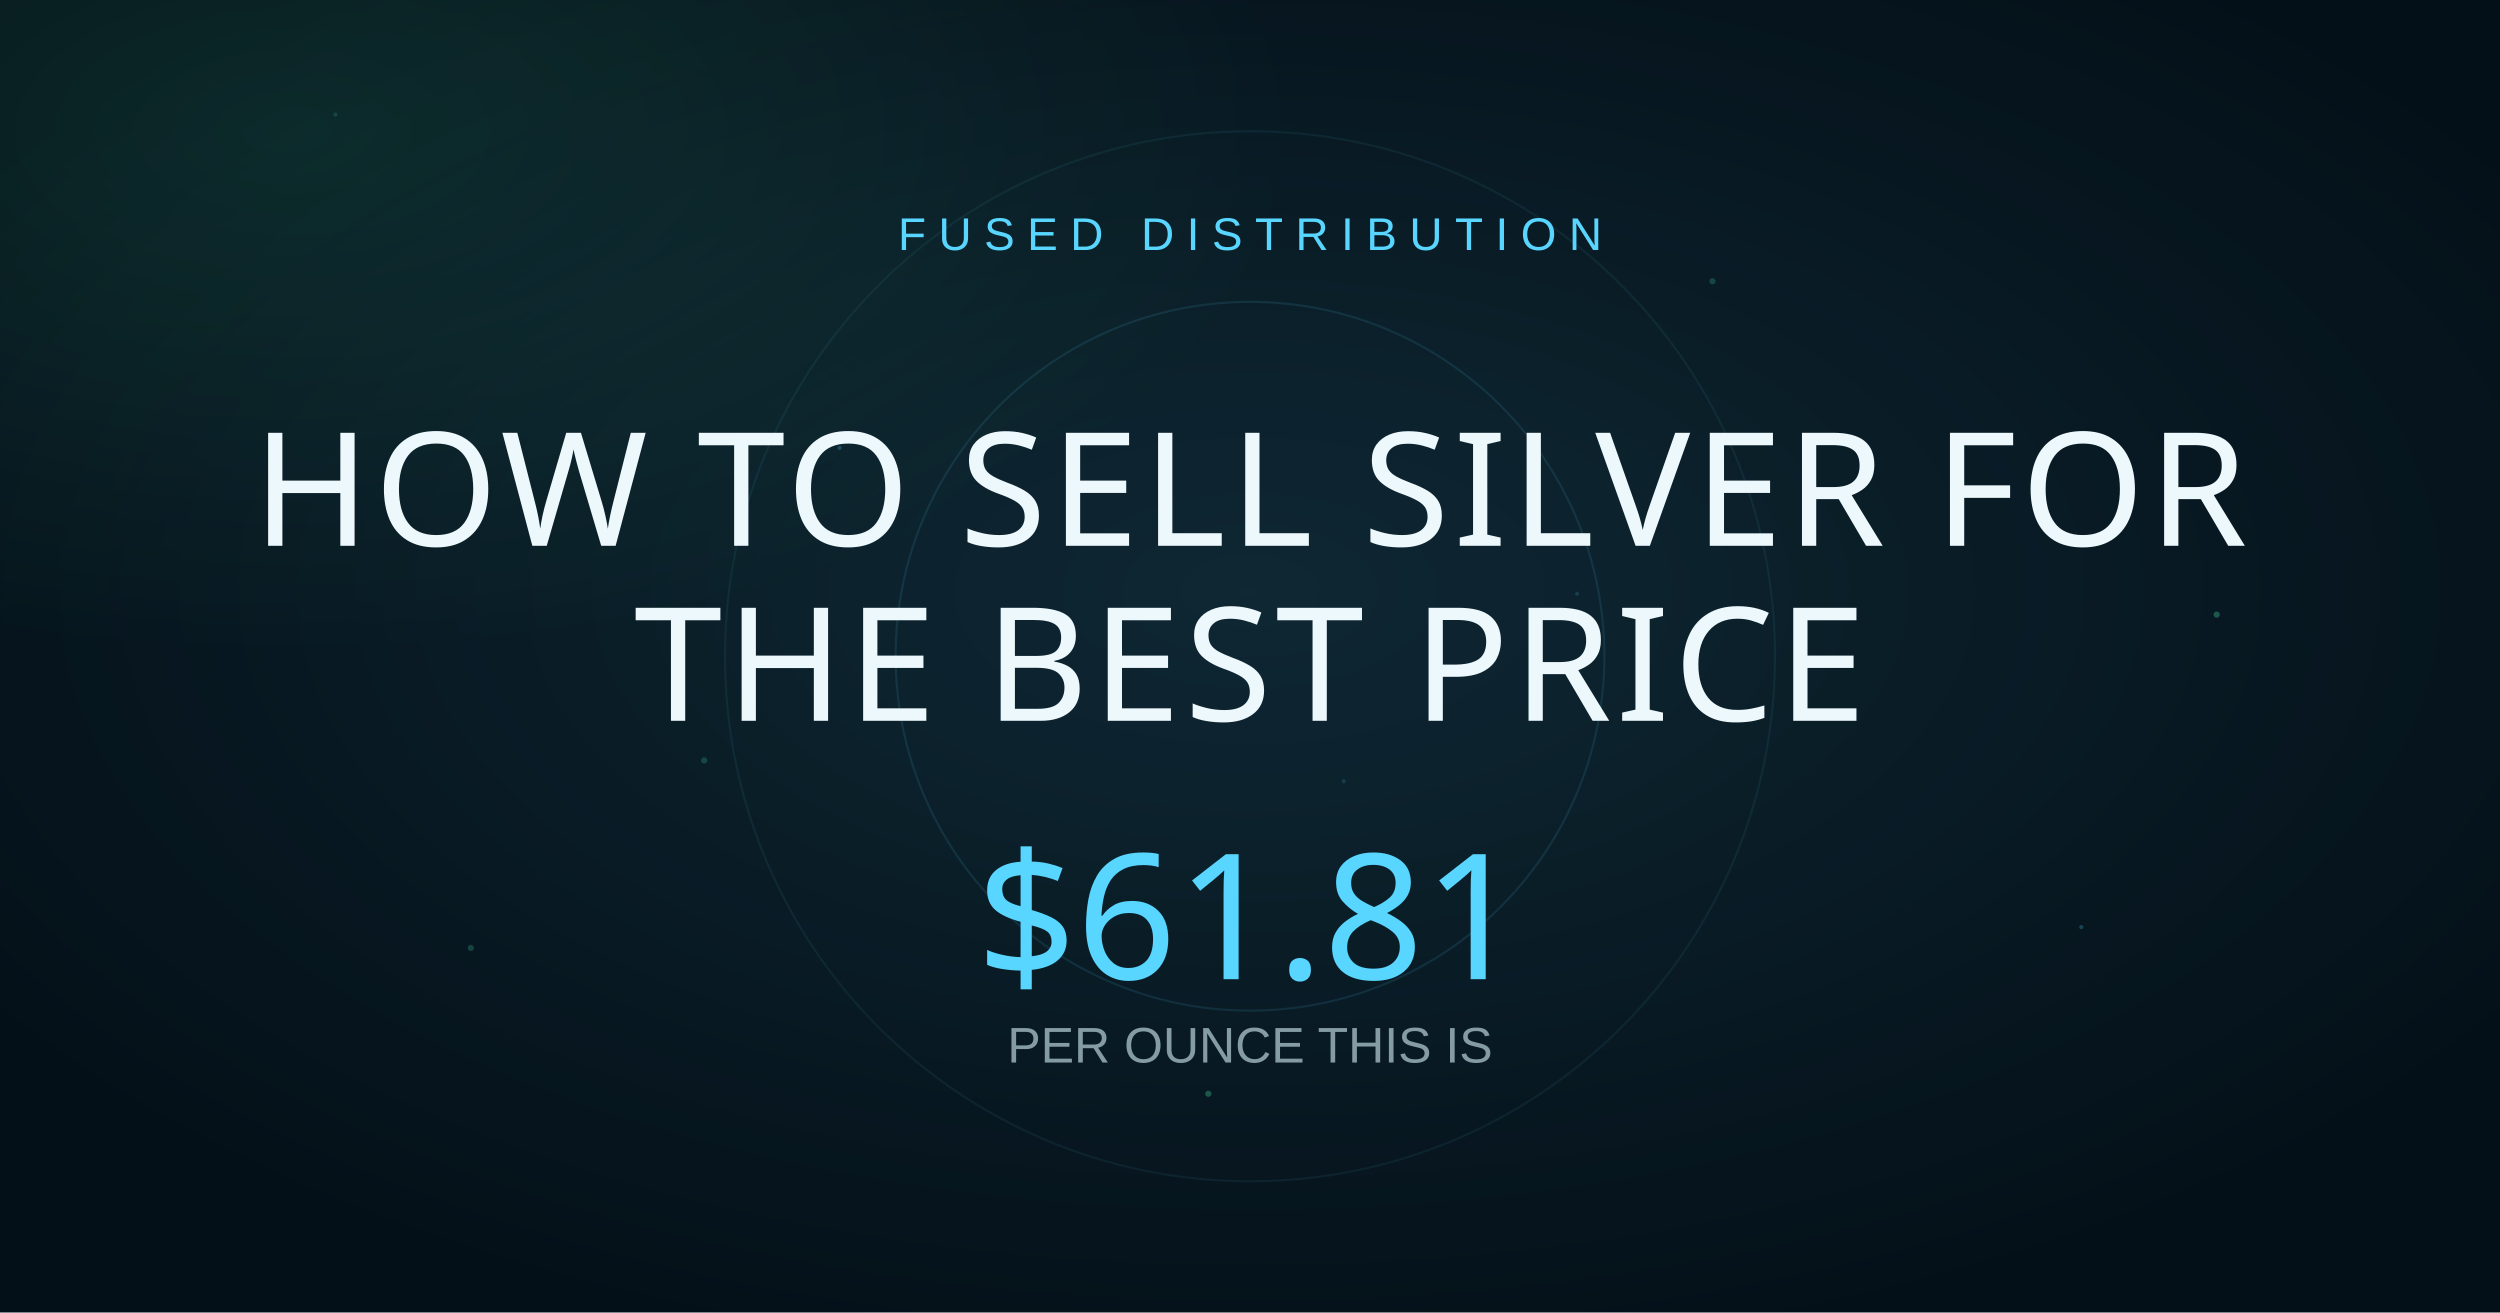
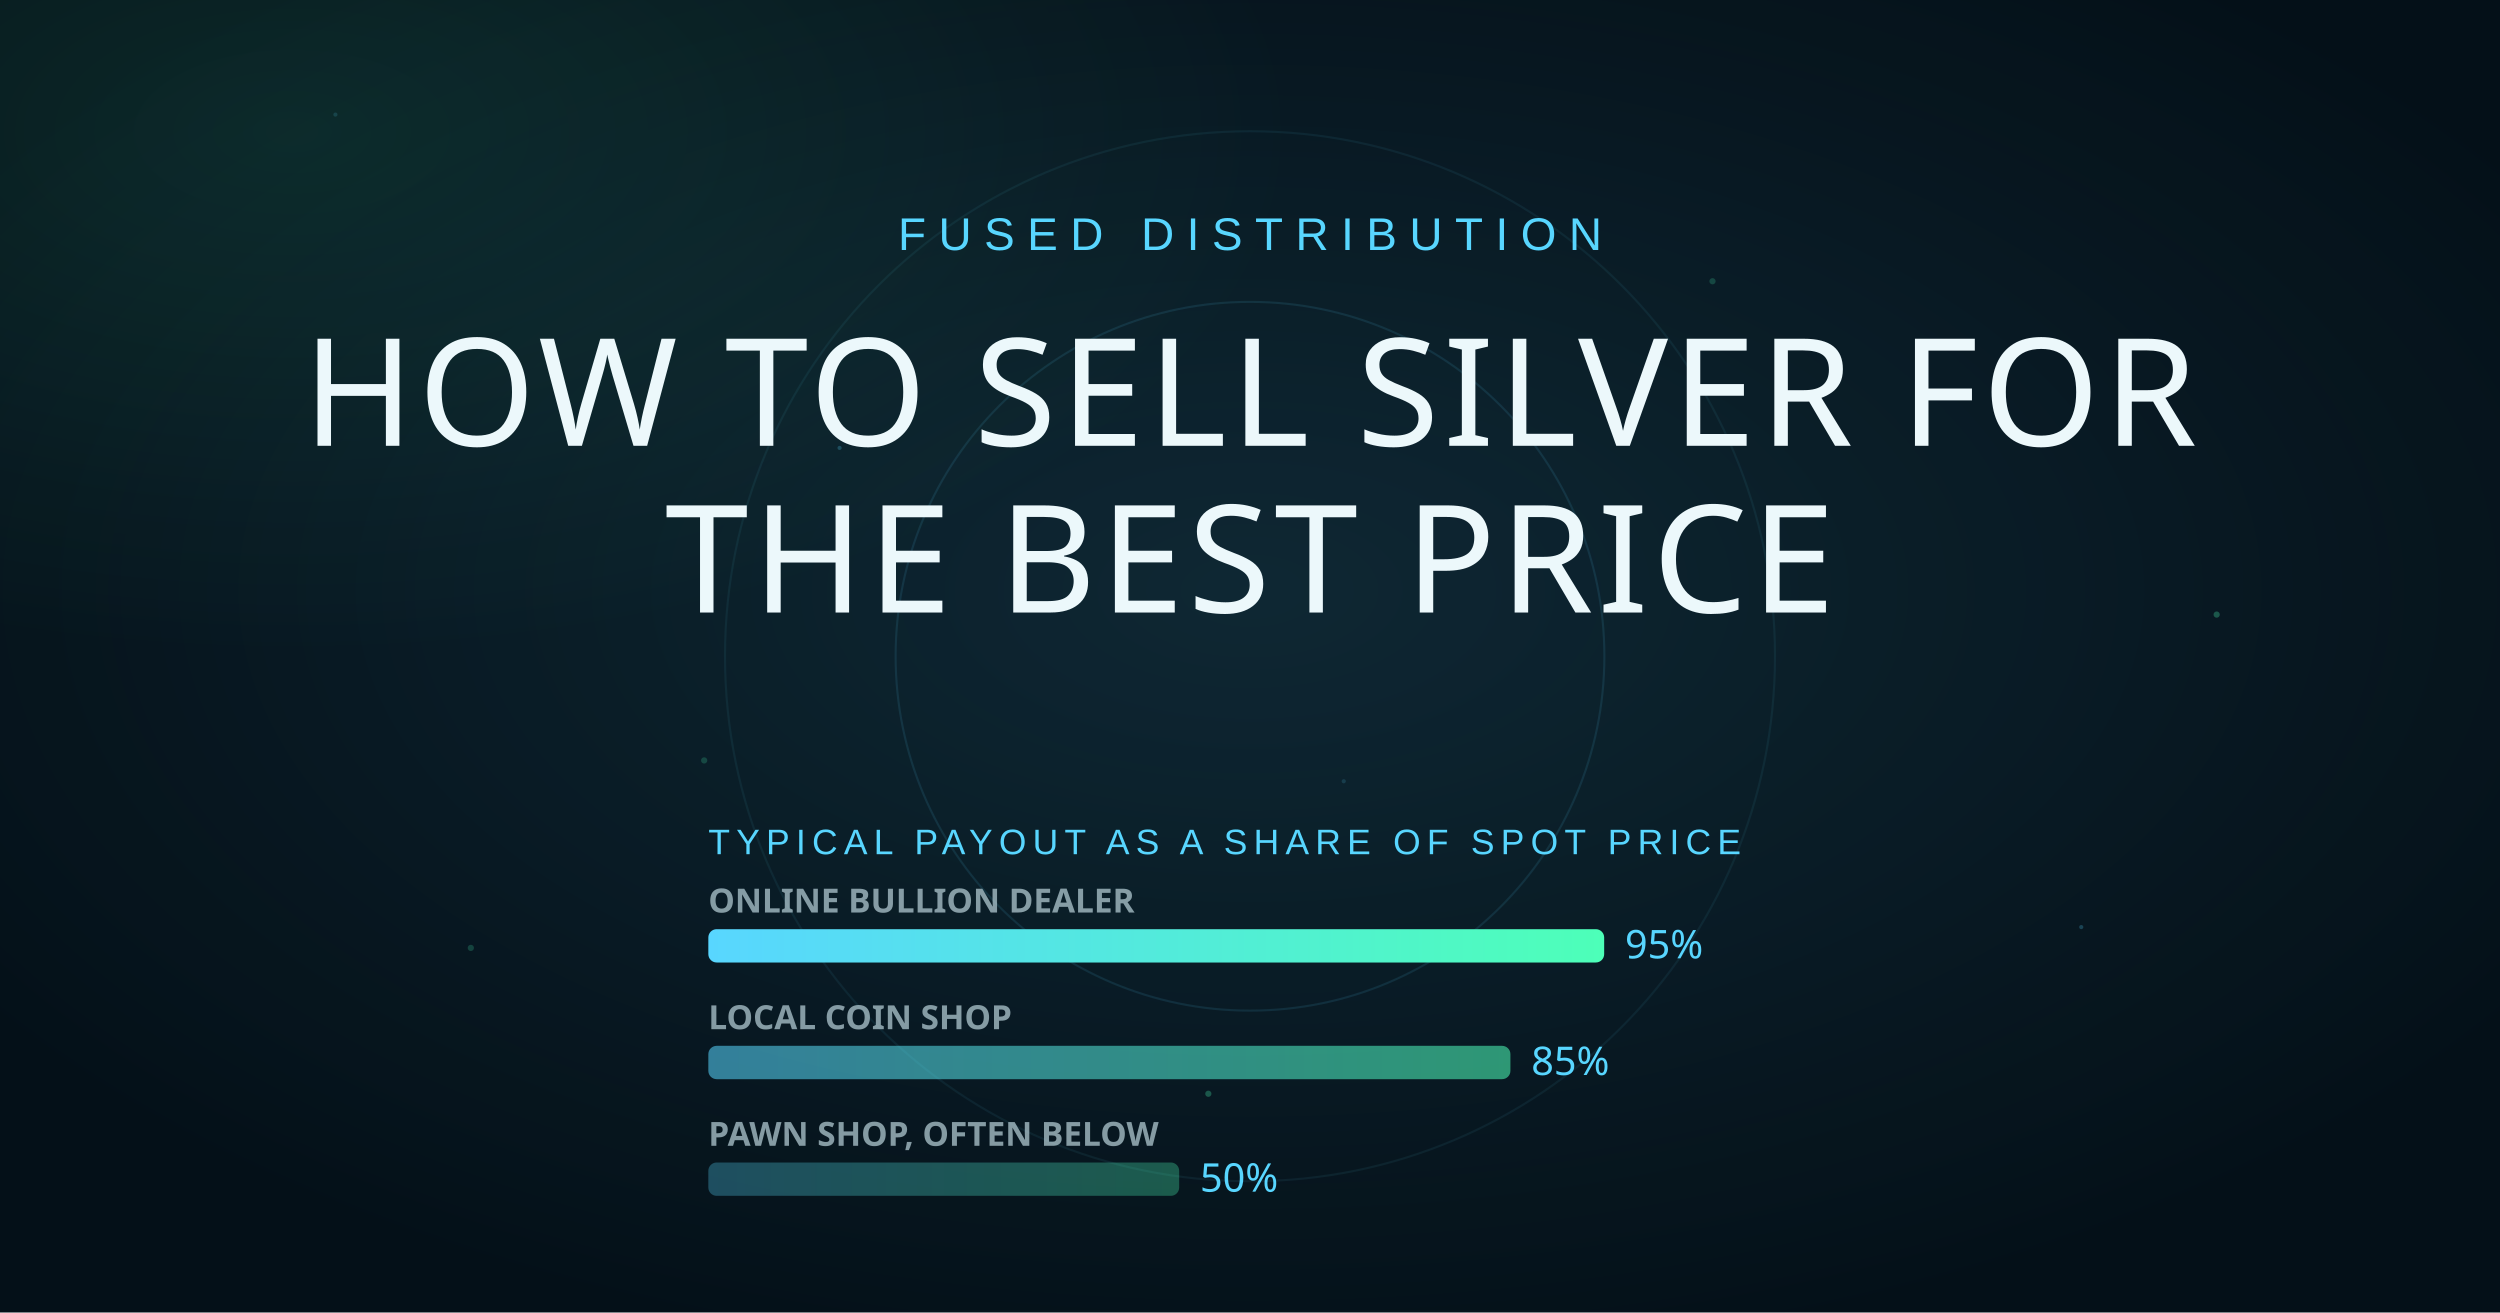
<svg xmlns="http://www.w3.org/2000/svg" width="1200" height="630" viewBox="0 0 1200 630">
  <rect width="1200" height="630" fill="#041018" />
  <radialGradient id="g1" cx="50%" cy="45%" r="60%">
    <stop offset="0%" stop-color="#58d6ff" stop-opacity="0.12" />
    <stop offset="100%" stop-color="#58d6ff" stop-opacity="0" />
  </radialGradient>
  <radialGradient id="g2" cx="12%" cy="10%" r="40%">
    <stop offset="0%" stop-color="#4dffb8" stop-opacity="0.10" />
    <stop offset="100%" stop-color="#4dffb8" stop-opacity="0" />
  </radialGradient>
  <rect width="1200" height="630" fill="url(#g1)" />
  <rect width="1200" height="630" fill="url(#g2)" />
  <circle cx="600" cy="315" r="252" fill="none" stroke="#58d6ff" stroke-opacity="0.07" />
  <circle cx="600" cy="315" r="170.1" fill="none" stroke="#58d6ff" stroke-opacity="0.11" />
  <circle cx="757" cy="285" r="1" fill="#58d6ff" opacity="0.15" />
  <circle cx="338" cy="365" r="1.5" fill="#4dffb8" opacity="0.19" />
  <circle cx="999" cy="445" r="1" fill="#58d6ff" opacity="0.23" />
  <circle cx="580" cy="525" r="1.5" fill="#4dffb8" opacity="0.27" />
  <circle cx="161" cy="55" r="1" fill="#58d6ff" opacity="0.15" />
  <circle cx="822" cy="135" r="1.5" fill="#4dffb8" opacity="0.19" />
  <circle cx="403" cy="215" r="1" fill="#58d6ff" opacity="0.23" />
  <circle cx="1064" cy="295" r="1.5" fill="#4dffb8" opacity="0.27" />
  <circle cx="645" cy="375" r="1" fill="#58d6ff" opacity="0.15" />
  <circle cx="226" cy="455" r="1.5" fill="#4dffb8" opacity="0.19" />
  <text x="600" y="120" font-family="Arial, sans-serif" font-size="22" fill="#58d6ff" text-anchor="middle" letter-spacing="6">FUSED DISTRIBUTION</text>
-   <text x="600" y="262" font-family="Impact, Haettenschweiler, sans-serif" font-size="76" fill="#ecf8fb" text-anchor="middle" letter-spacing="2">HOW TO SELL SILVER FOR</text>
-   <text x="600" y="346" font-family="Impact, Haettenschweiler, sans-serif" font-size="76" fill="#ecf8fb" text-anchor="middle" letter-spacing="2">THE BEST PRICE</text>
-   <text x="600" y="470" font-family="Impact, sans-serif" font-size="84" fill="#58d6ff" text-anchor="middle">$61.81</text>
-   <text x="600" y="510" font-family="Arial, sans-serif" font-size="24" fill="rgba(175,198,207,0.75)" text-anchor="middle">PER OUNCE THIS IS</text>
+   <text x="600" y="214" font-family="Impact, Haettenschweiler, sans-serif" font-size="72" fill="#ecf8fb" text-anchor="middle" letter-spacing="2">HOW TO SELL SILVER FOR</text>
+   <text x="600" y="294" font-family="Impact, Haettenschweiler, sans-serif" font-size="72" fill="#ecf8fb" text-anchor="middle" letter-spacing="2">THE BEST PRICE</text>
+   <text x="340" y="410" font-family="Arial, sans-serif" font-size="17" fill="#58d6ff" letter-spacing="3">TYPICAL PAYOUT AS A SHARE OF SPOT PRICE</text>
+   <linearGradient id="hbar" x1="0" y1="0" x2="1" y2="0">
+     <stop offset="0%" stop-color="#58d6ff" />
+     <stop offset="100%" stop-color="#4dffb8" />
+   </linearGradient>
+   <text x="340" y="438" font-family="Trebuchet MS, sans-serif" font-size="16" font-weight="700" fill="rgba(175,198,207,0.75)">ONLINE BULLION DEALER</text>
+   <rect x="340" y="446" width="430" height="16" rx="4" fill="url(#hbar)" opacity="1" />
+   <text x="780" y="460" font-family="Impact, sans-serif" font-size="19" fill="#58d6ff">95%</text>
+   <text x="340" y="494" font-family="Trebuchet MS, sans-serif" font-size="16" font-weight="700" fill="rgba(175,198,207,0.75)">LOCAL COIN SHOP</text>
+   <rect x="340" y="502" width="385" height="16" rx="4" fill="url(#hbar)" opacity="0.55" />
+   <text x="735" y="516" font-family="Impact, sans-serif" font-size="19" fill="#58d6ff">85%</text>
+   <text x="340" y="550" font-family="Trebuchet MS, sans-serif" font-size="16" font-weight="700" fill="rgba(175,198,207,0.75)">PAWN SHOP, OFTEN BELOW</text>
+   <rect x="340" y="558" width="226" height="16" rx="4" fill="url(#hbar)" opacity="0.3" />
+   <text x="576" y="572" font-family="Impact, sans-serif" font-size="19" fill="#58d6ff">50%</text>
</svg>
